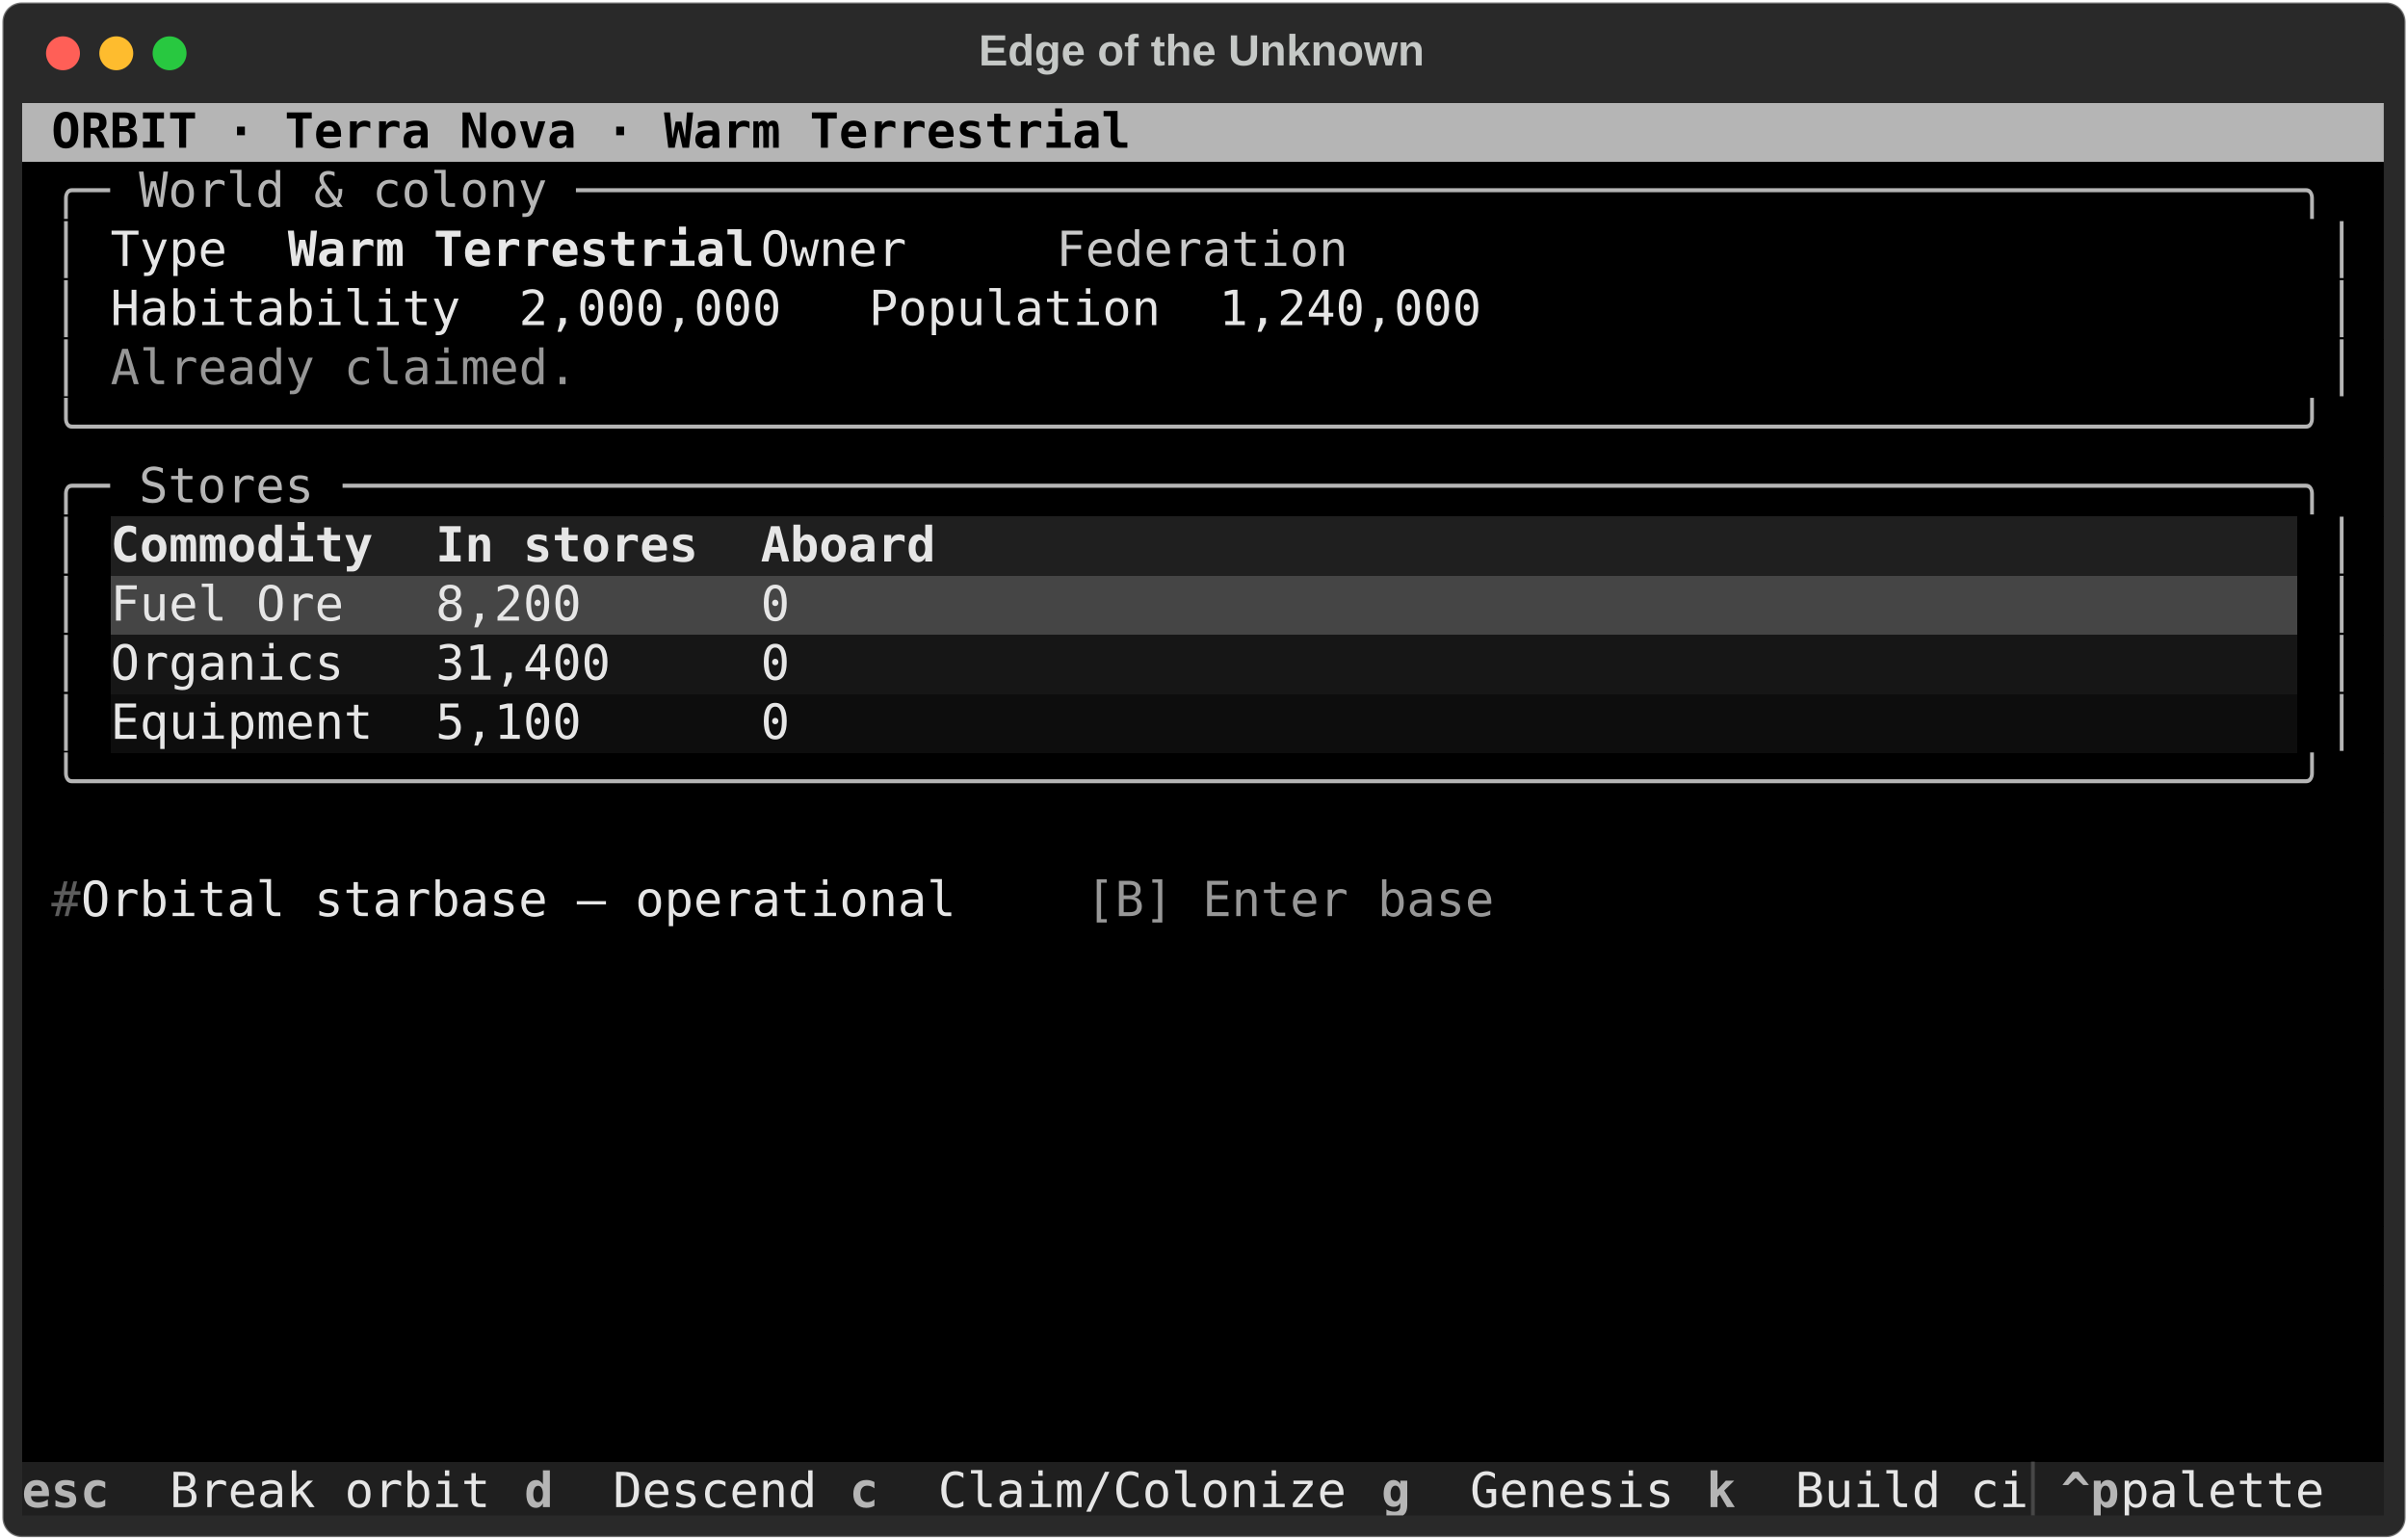
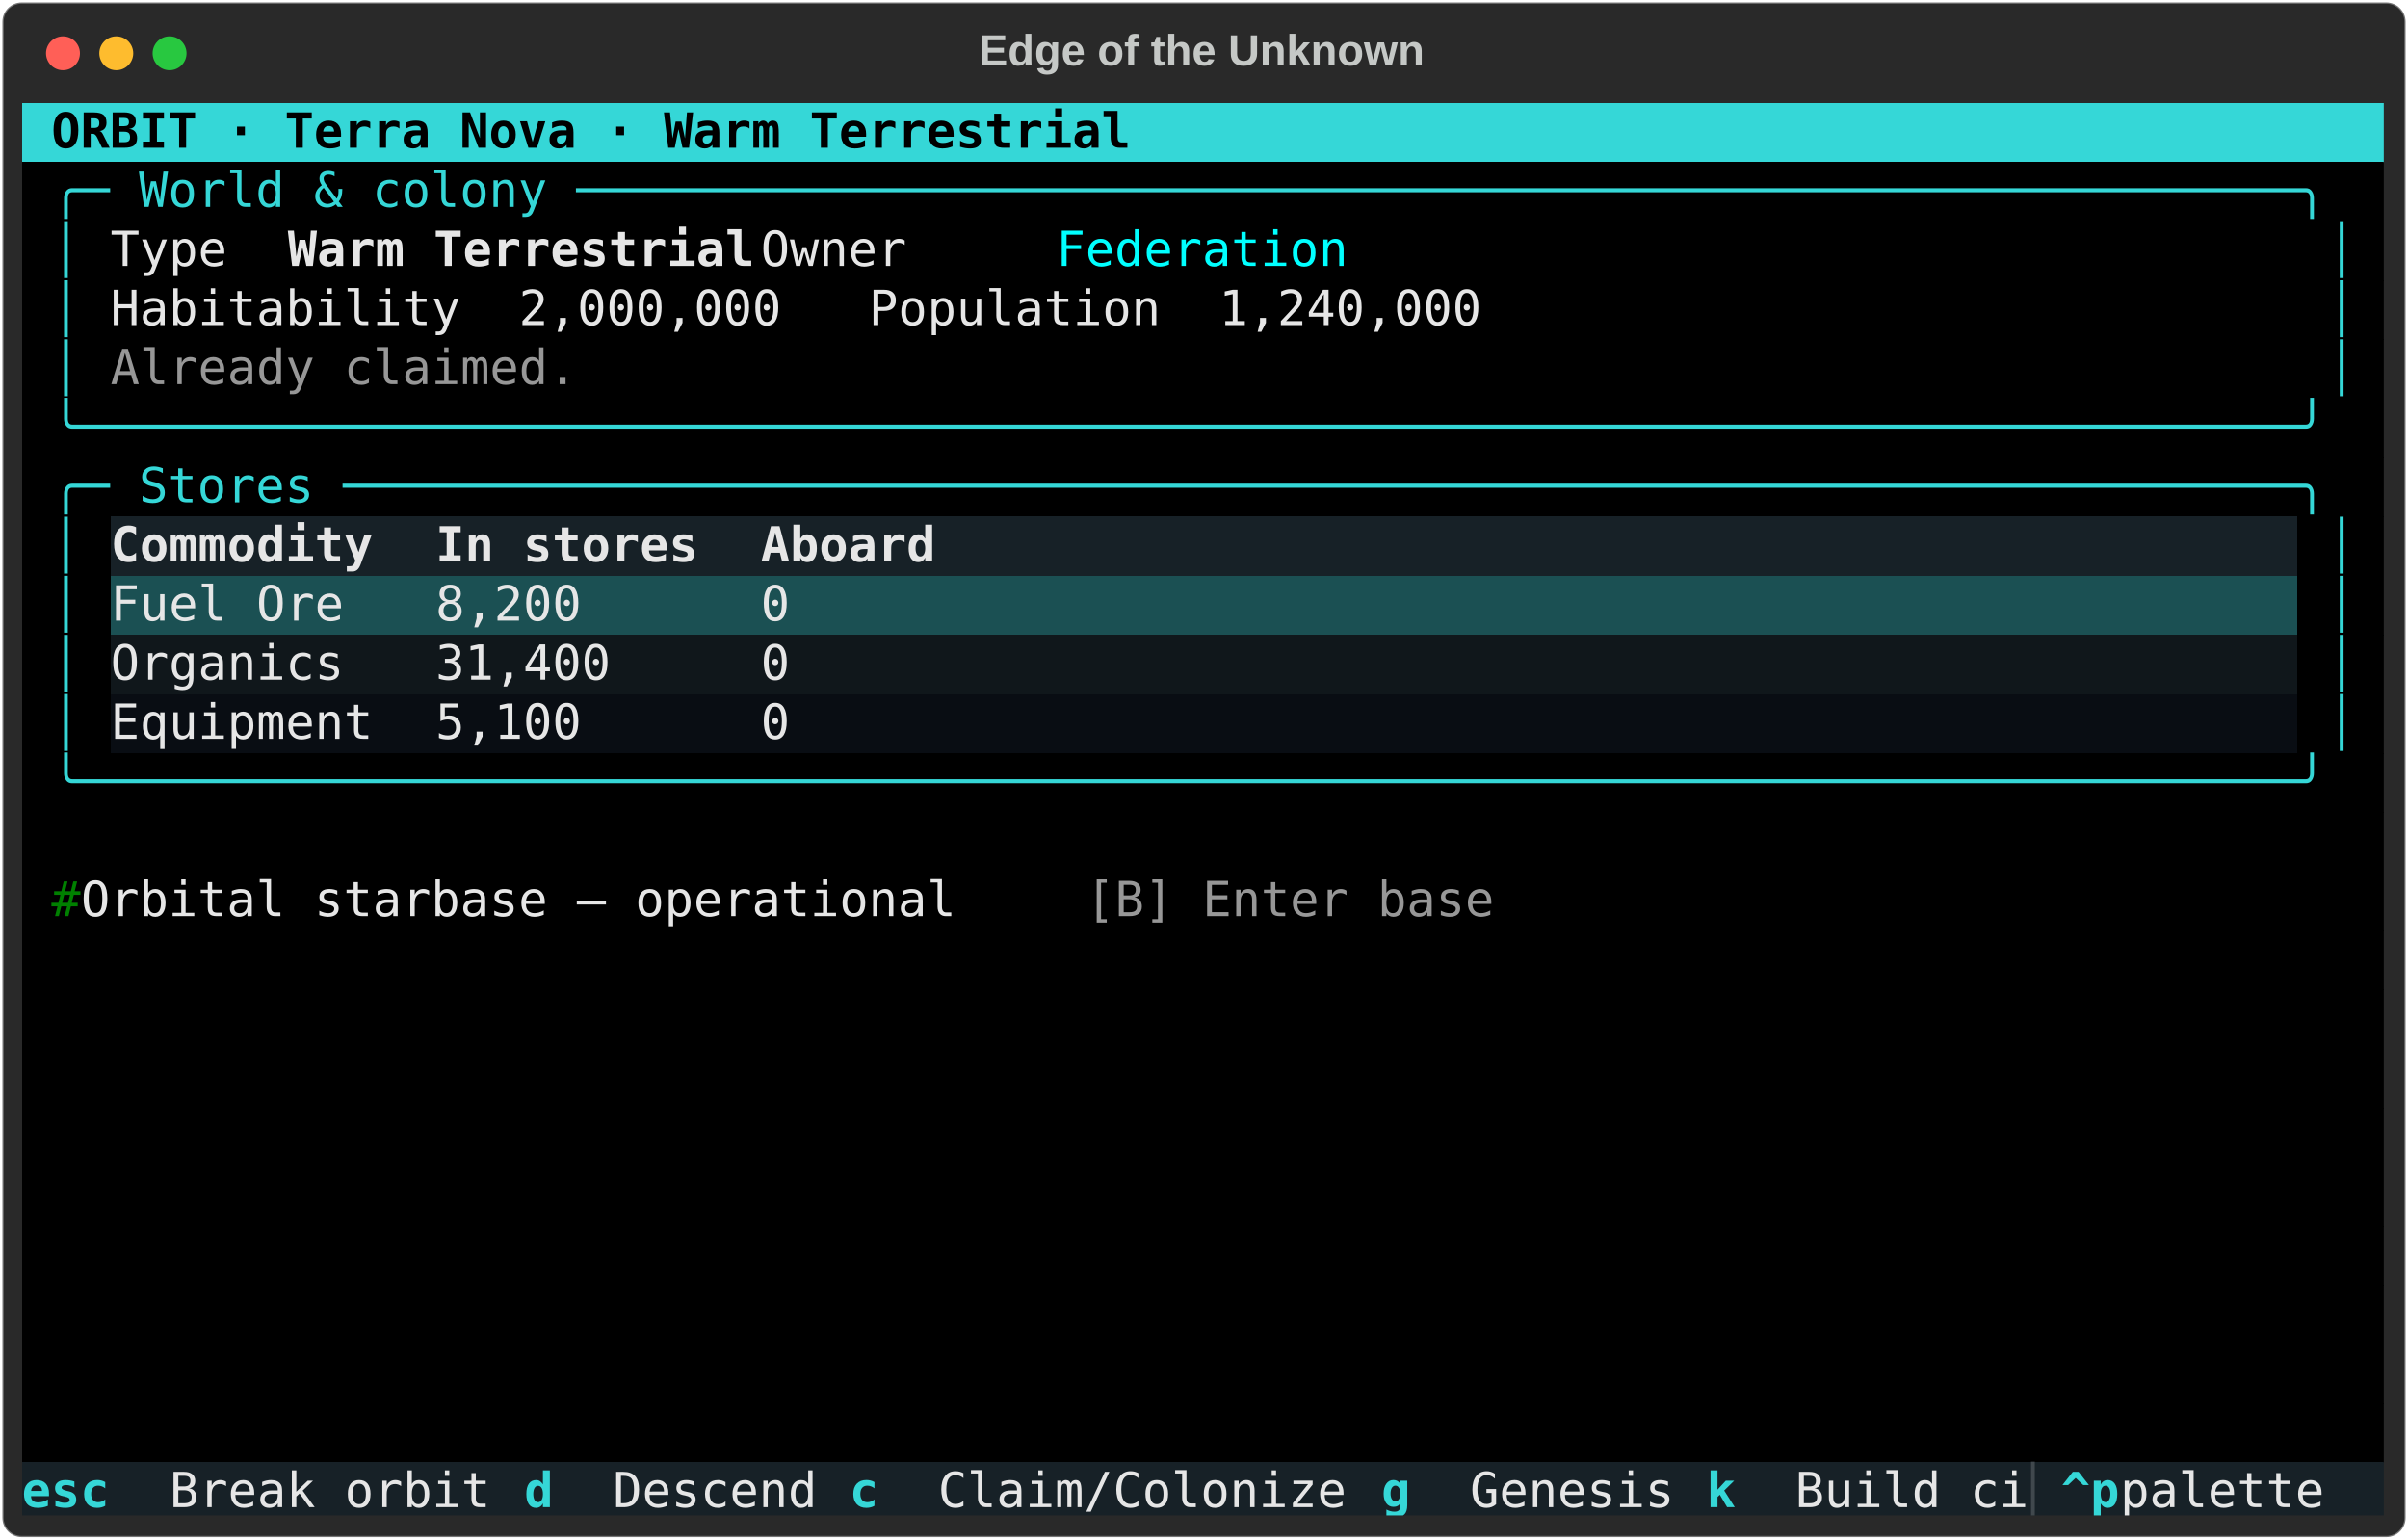
<svg xmlns="http://www.w3.org/2000/svg" class="rich-terminal" viewBox="0 0 994 635.6">
  <style>

    @font-face {
        font-family: "Fira Code";
        src: local("FiraCode-Regular"),
                url("https://cdnjs.cloudflare.com/ajax/libs/firacode/6.2.0/woff2/FiraCode-Regular.woff2") format("woff2"),
                url("https://cdnjs.cloudflare.com/ajax/libs/firacode/6.2.0/woff/FiraCode-Regular.woff") format("woff");
        font-style: normal;
        font-weight: 400;
    }
    @font-face {
        font-family: "Fira Code";
        src: local("FiraCode-Bold"),
                url("https://cdnjs.cloudflare.com/ajax/libs/firacode/6.2.0/woff2/FiraCode-Bold.woff2") format("woff2"),
                url("https://cdnjs.cloudflare.com/ajax/libs/firacode/6.2.0/woff/FiraCode-Bold.woff") format("woff");
        font-style: bold;
        font-weight: 700;
    }

    .terminal-matrix {
        font-family: Fira Code, monospace;
        font-size: 20px;
        line-height: 24.4px;
        font-variant-east-asian: full-width;
    }

    .terminal-title {
        font-size: 18px;
        font-weight: bold;
        font-family: arial;
    }

    .terminal-r1 { fill: #c5c8c6 }
.terminal-r2 { fill: #000000;font-weight: bold }
- .terminal-r3 { fill: #b5b5b5 }
+ .terminal-r3 { fill: #35d7d7 }
.terminal-r4 { fill: #e6e6e6 }
.terminal-r5 { fill: #e6e6e6;font-weight: bold }
- .terminal-r6 { fill: #c9c9c9 }
+ .terminal-r6 { fill: #00ffff }
.terminal-r7 { fill: #979797 }
- .terminal-r8 { fill: #5c5c5c }
- .terminal-r9 { fill: #b5b5b5;font-weight: bold }
- .terminal-r10 { fill: #474747 }
+ .terminal-r8 { fill: #008000 }
+ .terminal-r9 { fill: #35d7d7;font-weight: bold }
+ .terminal-r10 { fill: #40484d }
    </style>
  <defs>
    <clipPath id="terminal-clip-terminal">
      <rect x="0" y="0" width="975.0" height="584.6" />
    </clipPath>
    <clipPath id="terminal-line-0">
      <rect x="0" y="1.5" width="976" height="24.65" />
    </clipPath>
    <clipPath id="terminal-line-1">
      <rect x="0" y="25.9" width="976" height="24.65" />
    </clipPath>
    <clipPath id="terminal-line-2">
      <rect x="0" y="50.3" width="976" height="24.65" />
    </clipPath>
    <clipPath id="terminal-line-3">
      <rect x="0" y="74.7" width="976" height="24.65" />
    </clipPath>
    <clipPath id="terminal-line-4">
      <rect x="0" y="99.1" width="976" height="24.65" />
    </clipPath>
    <clipPath id="terminal-line-5">
      <rect x="0" y="123.5" width="976" height="24.65" />
    </clipPath>
    <clipPath id="terminal-line-6">
      <rect x="0" y="147.9" width="976" height="24.65" />
    </clipPath>
    <clipPath id="terminal-line-7">
      <rect x="0" y="172.3" width="976" height="24.65" />
    </clipPath>
    <clipPath id="terminal-line-8">
      <rect x="0" y="196.7" width="976" height="24.65" />
    </clipPath>
    <clipPath id="terminal-line-9">
      <rect x="0" y="221.1" width="976" height="24.65" />
    </clipPath>
    <clipPath id="terminal-line-10">
      <rect x="0" y="245.5" width="976" height="24.65" />
    </clipPath>
    <clipPath id="terminal-line-11">
      <rect x="0" y="269.9" width="976" height="24.65" />
    </clipPath>
    <clipPath id="terminal-line-12">
      <rect x="0" y="294.3" width="976" height="24.65" />
    </clipPath>
    <clipPath id="terminal-line-13">
      <rect x="0" y="318.7" width="976" height="24.65" />
    </clipPath>
    <clipPath id="terminal-line-14">
      <rect x="0" y="343.1" width="976" height="24.65" />
    </clipPath>
    <clipPath id="terminal-line-15">
      <rect x="0" y="367.5" width="976" height="24.65" />
    </clipPath>
    <clipPath id="terminal-line-16">
      <rect x="0" y="391.9" width="976" height="24.65" />
    </clipPath>
    <clipPath id="terminal-line-17">
      <rect x="0" y="416.3" width="976" height="24.65" />
    </clipPath>
    <clipPath id="terminal-line-18">
      <rect x="0" y="440.7" width="976" height="24.65" />
    </clipPath>
    <clipPath id="terminal-line-19">
      <rect x="0" y="465.1" width="976" height="24.65" />
    </clipPath>
    <clipPath id="terminal-line-20">
      <rect x="0" y="489.5" width="976" height="24.65" />
    </clipPath>
    <clipPath id="terminal-line-21">
      <rect x="0" y="513.9" width="976" height="24.65" />
    </clipPath>
    <clipPath id="terminal-line-22">
      <rect x="0" y="538.3" width="976" height="24.65" />
    </clipPath>
  </defs>
  <rect fill="#292929" stroke="rgba(255,255,255,0.35)" stroke-width="1" x="1" y="1" width="992" height="633.6" rx="8" />
  <text class="terminal-title" fill="#c5c8c6" text-anchor="middle" x="496" y="27">Edge of the Unknown</text>
  <g transform="translate(26,22)">
    <circle cx="0" cy="0" r="7" fill="#ff5f57" />
    <circle cx="22" cy="0" r="7" fill="#febc2e" />
    <circle cx="44" cy="0" r="7" fill="#28c840" />
  </g>
  <g transform="translate(9, 41)" clip-path="url(#terminal-clip-terminal)">
-     <rect fill="#b5b5b5" x="0" y="1.5" width="12.2" height="24.65" shape-rendering="crispEdges" />
-     <rect fill="#b5b5b5" x="12.2" y="1.5" width="451.4" height="24.65" shape-rendering="crispEdges" />
-     <rect fill="#b5b5b5" x="463.6" y="1.5" width="512.4" height="24.65" shape-rendering="crispEdges" />
+     <rect fill="#35d7d7" x="0" y="1.5" width="12.2" height="24.65" shape-rendering="crispEdges" />
+     <rect fill="#35d7d7" x="12.2" y="1.5" width="451.4" height="24.65" shape-rendering="crispEdges" />
+     <rect fill="#35d7d7" x="463.6" y="1.5" width="512.4" height="24.65" shape-rendering="crispEdges" />
    <rect fill="#000000" x="0" y="25.9" width="12.2" height="24.65" shape-rendering="crispEdges" />
    <rect fill="#000000" x="12.2" y="25.9" width="951.6" height="24.65" shape-rendering="crispEdges" />
    <rect fill="#000000" x="963.8" y="25.9" width="12.2" height="24.65" shape-rendering="crispEdges" />
    <rect fill="#000000" x="0" y="50.3" width="12.2" height="24.65" shape-rendering="crispEdges" />
    <rect fill="#000000" x="12.2" y="50.3" width="12.2" height="24.65" shape-rendering="crispEdges" />
    <rect fill="#000000" x="24.4" y="50.3" width="12.2" height="24.65" shape-rendering="crispEdges" />
    <rect fill="#000000" x="36.6" y="50.3" width="73.2" height="24.65" shape-rendering="crispEdges" />
    <rect fill="#000000" x="109.8" y="50.3" width="195.2" height="24.65" shape-rendering="crispEdges" />
    <rect fill="#000000" x="305" y="50.3" width="122" height="24.65" shape-rendering="crispEdges" />
    <rect fill="#000000" x="427" y="50.3" width="122" height="24.65" shape-rendering="crispEdges" />
    <rect fill="#000000" x="549" y="50.3" width="402.6" height="24.65" shape-rendering="crispEdges" />
    <rect fill="#000000" x="951.6" y="50.3" width="12.2" height="24.65" shape-rendering="crispEdges" />
    <rect fill="#000000" x="963.8" y="50.3" width="12.2" height="24.65" shape-rendering="crispEdges" />
    <rect fill="#000000" x="0" y="74.7" width="12.2" height="24.65" shape-rendering="crispEdges" />
    <rect fill="#000000" x="12.2" y="74.7" width="12.2" height="24.65" shape-rendering="crispEdges" />
    <rect fill="#000000" x="24.4" y="74.7" width="12.2" height="24.65" shape-rendering="crispEdges" />
    <rect fill="#000000" x="36.6" y="74.7" width="573.4" height="24.65" shape-rendering="crispEdges" />
    <rect fill="#000000" x="610" y="74.7" width="341.6" height="24.65" shape-rendering="crispEdges" />
    <rect fill="#000000" x="951.6" y="74.7" width="12.2" height="24.65" shape-rendering="crispEdges" />
    <rect fill="#000000" x="963.8" y="74.7" width="12.2" height="24.65" shape-rendering="crispEdges" />
    <rect fill="#000000" x="0" y="99.1" width="12.2" height="24.65" shape-rendering="crispEdges" />
    <rect fill="#000000" x="12.2" y="99.1" width="12.2" height="24.65" shape-rendering="crispEdges" />
    <rect fill="#000000" x="24.4" y="99.1" width="12.2" height="24.65" shape-rendering="crispEdges" />
    <rect fill="#000000" x="36.6" y="99.1" width="195.2" height="24.65" shape-rendering="crispEdges" />
    <rect fill="#000000" x="231.8" y="99.1" width="719.8" height="24.65" shape-rendering="crispEdges" />
    <rect fill="#000000" x="951.6" y="99.1" width="12.2" height="24.65" shape-rendering="crispEdges" />
    <rect fill="#000000" x="963.8" y="99.1" width="12.2" height="24.65" shape-rendering="crispEdges" />
    <rect fill="#000000" x="0" y="123.5" width="12.2" height="24.65" shape-rendering="crispEdges" />
    <rect fill="#000000" x="12.2" y="123.5" width="951.6" height="24.65" shape-rendering="crispEdges" />
    <rect fill="#000000" x="963.8" y="123.5" width="12.2" height="24.65" shape-rendering="crispEdges" />
    <rect fill="#000000" x="0" y="147.9" width="12.2" height="24.65" shape-rendering="crispEdges" />
    <rect fill="#000000" x="12.2" y="147.9" width="951.6" height="24.65" shape-rendering="crispEdges" />
    <rect fill="#000000" x="963.8" y="147.9" width="12.2" height="24.65" shape-rendering="crispEdges" />
    <rect fill="#000000" x="0" y="172.3" width="12.2" height="24.65" shape-rendering="crispEdges" />
    <rect fill="#000000" x="12.2" y="172.3" width="12.2" height="24.65" shape-rendering="crispEdges" />
    <rect fill="#000000" x="24.4" y="172.3" width="12.2" height="24.65" shape-rendering="crispEdges" />
-     <rect fill="#1f1f1f" x="36.6" y="172.3" width="134.2" height="24.65" shape-rendering="crispEdges" />
-     <rect fill="#1f1f1f" x="170.8" y="172.3" width="134.2" height="24.65" shape-rendering="crispEdges" />
-     <rect fill="#1f1f1f" x="305" y="172.3" width="97.6" height="24.65" shape-rendering="crispEdges" />
-     <rect fill="#1f1f1f" x="402.6" y="172.3" width="536.8" height="24.65" shape-rendering="crispEdges" />
+     <rect fill="#172127" x="36.6" y="172.3" width="134.2" height="24.65" shape-rendering="crispEdges" />
+     <rect fill="#172127" x="170.8" y="172.3" width="134.2" height="24.65" shape-rendering="crispEdges" />
+     <rect fill="#172127" x="305" y="172.3" width="97.6" height="24.65" shape-rendering="crispEdges" />
+     <rect fill="#172127" x="402.6" y="172.3" width="536.8" height="24.65" shape-rendering="crispEdges" />
    <rect fill="#000000" x="939.4" y="172.3" width="12.2" height="24.65" shape-rendering="crispEdges" />
    <rect fill="#000000" x="951.6" y="172.3" width="12.2" height="24.65" shape-rendering="crispEdges" />
    <rect fill="#000000" x="963.8" y="172.3" width="12.2" height="24.65" shape-rendering="crispEdges" />
    <rect fill="#000000" x="0" y="196.7" width="12.2" height="24.65" shape-rendering="crispEdges" />
    <rect fill="#000000" x="12.2" y="196.7" width="12.2" height="24.65" shape-rendering="crispEdges" />
    <rect fill="#000000" x="24.4" y="196.7" width="12.2" height="24.65" shape-rendering="crispEdges" />
-     <rect fill="#454545" x="36.6" y="196.7" width="134.2" height="24.65" shape-rendering="crispEdges" />
-     <rect fill="#454545" x="170.8" y="196.7" width="134.2" height="24.65" shape-rendering="crispEdges" />
-     <rect fill="#454545" x="305" y="196.7" width="97.6" height="24.65" shape-rendering="crispEdges" />
-     <rect fill="#454545" x="402.6" y="196.7" width="536.8" height="24.65" shape-rendering="crispEdges" />
+     <rect fill="#1b5053" x="36.6" y="196.7" width="134.2" height="24.65" shape-rendering="crispEdges" />
+     <rect fill="#1b5053" x="170.8" y="196.7" width="134.2" height="24.65" shape-rendering="crispEdges" />
+     <rect fill="#1b5053" x="305" y="196.7" width="97.6" height="24.65" shape-rendering="crispEdges" />
+     <rect fill="#1b5053" x="402.6" y="196.7" width="536.8" height="24.65" shape-rendering="crispEdges" />
    <rect fill="#000000" x="939.4" y="196.7" width="12.2" height="24.65" shape-rendering="crispEdges" />
    <rect fill="#000000" x="951.6" y="196.7" width="12.2" height="24.65" shape-rendering="crispEdges" />
    <rect fill="#000000" x="963.8" y="196.7" width="12.2" height="24.65" shape-rendering="crispEdges" />
    <rect fill="#000000" x="0" y="221.1" width="12.2" height="24.65" shape-rendering="crispEdges" />
    <rect fill="#000000" x="12.2" y="221.1" width="12.2" height="24.65" shape-rendering="crispEdges" />
    <rect fill="#000000" x="24.4" y="221.1" width="12.2" height="24.65" shape-rendering="crispEdges" />
-     <rect fill="#161616" x="36.6" y="221.1" width="134.2" height="24.65" shape-rendering="crispEdges" />
-     <rect fill="#161616" x="170.8" y="221.1" width="134.2" height="24.65" shape-rendering="crispEdges" />
-     <rect fill="#161616" x="305" y="221.1" width="97.6" height="24.65" shape-rendering="crispEdges" />
-     <rect fill="#161616" x="402.6" y="221.1" width="536.8" height="24.65" shape-rendering="crispEdges" />
+     <rect fill="#10171b" x="36.6" y="221.1" width="134.2" height="24.65" shape-rendering="crispEdges" />
+     <rect fill="#10171b" x="170.8" y="221.1" width="134.2" height="24.65" shape-rendering="crispEdges" />
+     <rect fill="#10171b" x="305" y="221.1" width="97.6" height="24.65" shape-rendering="crispEdges" />
+     <rect fill="#10171b" x="402.6" y="221.1" width="536.8" height="24.65" shape-rendering="crispEdges" />
    <rect fill="#000000" x="939.4" y="221.1" width="12.2" height="24.65" shape-rendering="crispEdges" />
    <rect fill="#000000" x="951.6" y="221.1" width="12.2" height="24.65" shape-rendering="crispEdges" />
    <rect fill="#000000" x="963.8" y="221.1" width="12.2" height="24.65" shape-rendering="crispEdges" />
    <rect fill="#000000" x="0" y="245.5" width="12.2" height="24.65" shape-rendering="crispEdges" />
    <rect fill="#000000" x="12.2" y="245.5" width="12.2" height="24.65" shape-rendering="crispEdges" />
    <rect fill="#000000" x="24.4" y="245.5" width="12.2" height="24.65" shape-rendering="crispEdges" />
-     <rect fill="#0d0d0d" x="36.6" y="245.5" width="134.2" height="24.65" shape-rendering="crispEdges" />
-     <rect fill="#0d0d0d" x="170.8" y="245.5" width="134.2" height="24.65" shape-rendering="crispEdges" />
-     <rect fill="#0d0d0d" x="305" y="245.5" width="97.6" height="24.65" shape-rendering="crispEdges" />
-     <rect fill="#0d0d0d" x="402.6" y="245.5" width="536.8" height="24.65" shape-rendering="crispEdges" />
+     <rect fill="#090d13" x="36.6" y="245.5" width="134.2" height="24.65" shape-rendering="crispEdges" />
+     <rect fill="#090d13" x="170.8" y="245.5" width="134.2" height="24.65" shape-rendering="crispEdges" />
+     <rect fill="#090d13" x="305" y="245.5" width="97.6" height="24.65" shape-rendering="crispEdges" />
+     <rect fill="#090d13" x="402.6" y="245.5" width="536.8" height="24.65" shape-rendering="crispEdges" />
    <rect fill="#000000" x="939.4" y="245.5" width="12.2" height="24.65" shape-rendering="crispEdges" />
    <rect fill="#000000" x="951.6" y="245.5" width="12.2" height="24.65" shape-rendering="crispEdges" />
    <rect fill="#000000" x="963.8" y="245.5" width="12.2" height="24.65" shape-rendering="crispEdges" />
    <rect fill="#000000" x="0" y="269.9" width="12.2" height="24.65" shape-rendering="crispEdges" />
    <rect fill="#000000" x="12.2" y="269.9" width="951.6" height="24.65" shape-rendering="crispEdges" />
    <rect fill="#000000" x="963.8" y="269.9" width="12.2" height="24.65" shape-rendering="crispEdges" />
    <rect fill="#000000" x="0" y="294.3" width="976" height="24.65" shape-rendering="crispEdges" />
    <rect fill="#000000" x="0" y="318.7" width="12.2" height="24.65" shape-rendering="crispEdges" />
    <rect fill="#000000" x="12.2" y="318.7" width="12.2" height="24.65" shape-rendering="crispEdges" />
    <rect fill="#000000" x="24.4" y="318.7" width="414.8" height="24.65" shape-rendering="crispEdges" />
    <rect fill="#000000" x="439.2" y="318.7" width="170.8" height="24.65" shape-rendering="crispEdges" />
    <rect fill="#000000" x="610" y="318.7" width="366" height="24.65" shape-rendering="crispEdges" />
    <rect fill="#000000" x="0" y="343.1" width="976" height="24.65" shape-rendering="crispEdges" />
    <rect fill="#000000" x="0" y="367.5" width="976" height="24.65" shape-rendering="crispEdges" />
    <rect fill="#000000" x="0" y="391.9" width="976" height="24.65" shape-rendering="crispEdges" />
    <rect fill="#000000" x="0" y="416.3" width="976" height="24.65" shape-rendering="crispEdges" />
    <rect fill="#000000" x="0" y="440.7" width="976" height="24.65" shape-rendering="crispEdges" />
    <rect fill="#000000" x="0" y="465.1" width="976" height="24.65" shape-rendering="crispEdges" />
    <rect fill="#000000" x="0" y="489.5" width="976" height="24.65" shape-rendering="crispEdges" />
    <rect fill="#000000" x="0" y="513.9" width="976" height="24.65" shape-rendering="crispEdges" />
    <rect fill="#000000" x="0" y="538.3" width="976" height="24.65" shape-rendering="crispEdges" />
-     <rect fill="#1f1f1f" x="0" y="562.7" width="61" height="24.65" shape-rendering="crispEdges" />
-     <rect fill="#1f1f1f" x="61" y="562.7" width="146.4" height="24.65" shape-rendering="crispEdges" />
-     <rect fill="#1f1f1f" x="207.4" y="562.7" width="36.6" height="24.65" shape-rendering="crispEdges" />
-     <rect fill="#1f1f1f" x="244" y="562.7" width="97.6" height="24.65" shape-rendering="crispEdges" />
-     <rect fill="#1f1f1f" x="341.6" y="562.7" width="36.6" height="24.65" shape-rendering="crispEdges" />
-     <rect fill="#1f1f1f" x="378.2" y="562.7" width="183" height="24.65" shape-rendering="crispEdges" />
-     <rect fill="#1f1f1f" x="561.2" y="562.7" width="36.6" height="24.65" shape-rendering="crispEdges" />
-     <rect fill="#1f1f1f" x="597.8" y="562.7" width="97.6" height="24.65" shape-rendering="crispEdges" />
-     <rect fill="#1f1f1f" x="695.4" y="562.7" width="36.6" height="24.65" shape-rendering="crispEdges" />
-     <rect fill="#1f1f1f" x="732" y="562.7" width="97.6" height="24.65" shape-rendering="crispEdges" />
-     <rect fill="#1f1f1f" x="829.6" y="562.7" width="12.2" height="24.65" shape-rendering="crispEdges" />
-     <rect fill="#1f1f1f" x="841.8" y="562.7" width="24.4" height="24.65" shape-rendering="crispEdges" />
-     <rect fill="#1f1f1f" x="866.2" y="562.7" width="97.6" height="24.65" shape-rendering="crispEdges" />
-     <rect fill="#1f1f1f" x="963.8" y="562.7" width="12.2" height="24.65" shape-rendering="crispEdges" />
+     <rect fill="#172127" x="0" y="562.7" width="61" height="24.65" shape-rendering="crispEdges" />
+     <rect fill="#172127" x="61" y="562.7" width="146.4" height="24.65" shape-rendering="crispEdges" />
+     <rect fill="#172127" x="207.4" y="562.7" width="36.6" height="24.65" shape-rendering="crispEdges" />
+     <rect fill="#172127" x="244" y="562.7" width="97.6" height="24.65" shape-rendering="crispEdges" />
+     <rect fill="#172127" x="341.6" y="562.7" width="36.6" height="24.65" shape-rendering="crispEdges" />
+     <rect fill="#172127" x="378.2" y="562.7" width="183" height="24.65" shape-rendering="crispEdges" />
+     <rect fill="#172127" x="561.2" y="562.7" width="36.6" height="24.65" shape-rendering="crispEdges" />
+     <rect fill="#172127" x="597.8" y="562.7" width="97.6" height="24.65" shape-rendering="crispEdges" />
+     <rect fill="#172127" x="695.4" y="562.7" width="36.6" height="24.65" shape-rendering="crispEdges" />
+     <rect fill="#172127" x="732" y="562.7" width="97.6" height="24.65" shape-rendering="crispEdges" />
+     <rect fill="#172127" x="829.6" y="562.7" width="12.2" height="24.65" shape-rendering="crispEdges" />
+     <rect fill="#172127" x="841.8" y="562.7" width="24.4" height="24.65" shape-rendering="crispEdges" />
+     <rect fill="#172127" x="866.2" y="562.7" width="97.6" height="24.65" shape-rendering="crispEdges" />
+     <rect fill="#172127" x="963.8" y="562.7" width="12.2" height="24.65" shape-rendering="crispEdges" />
    <g class="terminal-matrix">
      <text class="terminal-r2" x="12.2" y="20" textLength="451.4" clip-path="url(#terminal-line-0)">ORBIT · Terra Nova · Warm Terrestrial</text>
      <text class="terminal-r1" x="976" y="20" textLength="12.2" clip-path="url(#terminal-line-0)">
</text>
      <text class="terminal-r3" x="12.2" y="44.4" textLength="951.6" clip-path="url(#terminal-line-1)">╭─ World &amp; colony ───────────────────────────────────────────────────────────╮</text>
      <text class="terminal-r1" x="976" y="44.4" textLength="12.2" clip-path="url(#terminal-line-1)">
</text>
      <text class="terminal-r3" x="12.2" y="68.8" textLength="12.2" clip-path="url(#terminal-line-2)">│</text>
      <text class="terminal-r4" x="36.6" y="68.8" textLength="73.2" clip-path="url(#terminal-line-2)">Type  </text>
      <text class="terminal-r5" x="109.8" y="68.8" textLength="195.2" clip-path="url(#terminal-line-2)">Warm Terrestrial</text>
      <text class="terminal-r4" x="305" y="68.8" textLength="122" clip-path="url(#terminal-line-2)">   Owner  </text>
      <text class="terminal-r6" x="427" y="68.8" textLength="122" clip-path="url(#terminal-line-2)">Federation</text>
      <text class="terminal-r3" x="951.6" y="68.8" textLength="12.2" clip-path="url(#terminal-line-2)">│</text>
      <text class="terminal-r1" x="976" y="68.8" textLength="12.2" clip-path="url(#terminal-line-2)">
</text>
      <text class="terminal-r3" x="12.2" y="93.2" textLength="12.2" clip-path="url(#terminal-line-3)">│</text>
      <text class="terminal-r4" x="36.6" y="93.2" textLength="573.4" clip-path="url(#terminal-line-3)">Habitability  2,000,000   Population  1,240,000</text>
      <text class="terminal-r3" x="951.6" y="93.2" textLength="12.2" clip-path="url(#terminal-line-3)">│</text>
      <text class="terminal-r1" x="976" y="93.2" textLength="12.2" clip-path="url(#terminal-line-3)">
</text>
      <text class="terminal-r3" x="12.2" y="117.6" textLength="12.2" clip-path="url(#terminal-line-4)">│</text>
      <text class="terminal-r7" x="36.6" y="117.6" textLength="195.2" clip-path="url(#terminal-line-4)">Already claimed.</text>
      <text class="terminal-r3" x="951.6" y="117.6" textLength="12.2" clip-path="url(#terminal-line-4)">│</text>
      <text class="terminal-r1" x="976" y="117.6" textLength="12.2" clip-path="url(#terminal-line-4)">
</text>
      <text class="terminal-r3" x="12.2" y="142" textLength="951.6" clip-path="url(#terminal-line-5)">╰────────────────────────────────────────────────────────────────────────────╯</text>
      <text class="terminal-r1" x="976" y="142" textLength="12.2" clip-path="url(#terminal-line-5)">
</text>
      <text class="terminal-r3" x="12.2" y="166.4" textLength="951.6" clip-path="url(#terminal-line-6)">╭─ Stores ───────────────────────────────────────────────────────────────────╮</text>
      <text class="terminal-r1" x="976" y="166.4" textLength="12.2" clip-path="url(#terminal-line-6)">
</text>
      <text class="terminal-r3" x="12.2" y="190.8" textLength="12.2" clip-path="url(#terminal-line-7)">│</text>
      <text class="terminal-r5" x="36.6" y="190.8" textLength="134.2" clip-path="url(#terminal-line-7)"> Commodity </text>
      <text class="terminal-r5" x="170.8" y="190.8" textLength="134.2" clip-path="url(#terminal-line-7)"> In stores </text>
      <text class="terminal-r5" x="305" y="190.8" textLength="97.6" clip-path="url(#terminal-line-7)"> Aboard </text>
      <text class="terminal-r3" x="951.6" y="190.8" textLength="12.2" clip-path="url(#terminal-line-7)">│</text>
      <text class="terminal-r1" x="976" y="190.8" textLength="12.2" clip-path="url(#terminal-line-7)">
</text>
      <text class="terminal-r3" x="12.2" y="215.2" textLength="12.2" clip-path="url(#terminal-line-8)">│</text>
      <text class="terminal-r4" x="36.6" y="215.2" textLength="134.2" clip-path="url(#terminal-line-8)"> Fuel Ore  </text>
      <text class="terminal-r4" x="170.8" y="215.2" textLength="134.2" clip-path="url(#terminal-line-8)"> 8,200     </text>
      <text class="terminal-r4" x="305" y="215.2" textLength="97.6" clip-path="url(#terminal-line-8)"> 0      </text>
      <text class="terminal-r3" x="951.6" y="215.2" textLength="12.2" clip-path="url(#terminal-line-8)">│</text>
      <text class="terminal-r1" x="976" y="215.2" textLength="12.2" clip-path="url(#terminal-line-8)">
</text>
      <text class="terminal-r3" x="12.2" y="239.6" textLength="12.2" clip-path="url(#terminal-line-9)">│</text>
      <text class="terminal-r4" x="36.6" y="239.6" textLength="134.2" clip-path="url(#terminal-line-9)"> Organics  </text>
      <text class="terminal-r4" x="170.8" y="239.6" textLength="134.2" clip-path="url(#terminal-line-9)"> 31,400    </text>
      <text class="terminal-r4" x="305" y="239.6" textLength="97.6" clip-path="url(#terminal-line-9)"> 0      </text>
      <text class="terminal-r3" x="951.6" y="239.6" textLength="12.2" clip-path="url(#terminal-line-9)">│</text>
      <text class="terminal-r1" x="976" y="239.6" textLength="12.2" clip-path="url(#terminal-line-9)">
</text>
      <text class="terminal-r3" x="12.2" y="264" textLength="12.2" clip-path="url(#terminal-line-10)">│</text>
      <text class="terminal-r4" x="36.6" y="264" textLength="134.2" clip-path="url(#terminal-line-10)"> Equipment </text>
      <text class="terminal-r4" x="170.8" y="264" textLength="134.2" clip-path="url(#terminal-line-10)"> 5,100     </text>
      <text class="terminal-r4" x="305" y="264" textLength="97.6" clip-path="url(#terminal-line-10)"> 0      </text>
      <text class="terminal-r3" x="951.6" y="264" textLength="12.2" clip-path="url(#terminal-line-10)">│</text>
      <text class="terminal-r1" x="976" y="264" textLength="12.2" clip-path="url(#terminal-line-10)">
</text>
      <text class="terminal-r3" x="12.2" y="288.4" textLength="951.6" clip-path="url(#terminal-line-11)">╰────────────────────────────────────────────────────────────────────────────╯</text>
      <text class="terminal-r1" x="976" y="288.4" textLength="12.2" clip-path="url(#terminal-line-11)">
</text>
      <text class="terminal-r1" x="976" y="312.8" textLength="12.2" clip-path="url(#terminal-line-12)">
</text>
      <text class="terminal-r8" x="12.2" y="337.2" textLength="12.2" clip-path="url(#terminal-line-13)">#</text>
      <text class="terminal-r4" x="24.4" y="337.2" textLength="414.8" clip-path="url(#terminal-line-13)"> Orbital starbase — operational   </text>
      <text class="terminal-r7" x="439.2" y="337.2" textLength="170.8" clip-path="url(#terminal-line-13)">[B] Enter base</text>
      <text class="terminal-r1" x="976" y="337.2" textLength="12.2" clip-path="url(#terminal-line-13)">
</text>
      <text class="terminal-r1" x="976" y="361.6" textLength="12.2" clip-path="url(#terminal-line-14)">
</text>
      <text class="terminal-r1" x="976" y="386" textLength="12.2" clip-path="url(#terminal-line-15)">
</text>
      <text class="terminal-r1" x="976" y="410.4" textLength="12.2" clip-path="url(#terminal-line-16)">
</text>
      <text class="terminal-r1" x="976" y="434.8" textLength="12.2" clip-path="url(#terminal-line-17)">
</text>
      <text class="terminal-r1" x="976" y="459.2" textLength="12.2" clip-path="url(#terminal-line-18)">
</text>
      <text class="terminal-r1" x="976" y="483.6" textLength="12.2" clip-path="url(#terminal-line-19)">
</text>
      <text class="terminal-r1" x="976" y="508" textLength="12.2" clip-path="url(#terminal-line-20)">
</text>
      <text class="terminal-r1" x="976" y="532.4" textLength="12.2" clip-path="url(#terminal-line-21)">
</text>
      <text class="terminal-r1" x="976" y="556.8" textLength="12.2" clip-path="url(#terminal-line-22)">
</text>
      <text class="terminal-r9" x="0" y="581.2" textLength="61" clip-path="url(#terminal-line-23)"> esc </text>
      <text class="terminal-r4" x="61" y="581.2" textLength="146.4" clip-path="url(#terminal-line-23)">Break orbit </text>
      <text class="terminal-r9" x="207.4" y="581.2" textLength="36.6" clip-path="url(#terminal-line-23)"> d </text>
      <text class="terminal-r4" x="244" y="581.2" textLength="97.6" clip-path="url(#terminal-line-23)">Descend </text>
      <text class="terminal-r9" x="341.6" y="581.2" textLength="36.6" clip-path="url(#terminal-line-23)"> c </text>
      <text class="terminal-r4" x="378.2" y="581.2" textLength="183" clip-path="url(#terminal-line-23)">Claim/Colonize </text>
      <text class="terminal-r9" x="561.2" y="581.2" textLength="36.6" clip-path="url(#terminal-line-23)"> g </text>
      <text class="terminal-r4" x="597.8" y="581.2" textLength="97.6" clip-path="url(#terminal-line-23)">Genesis </text>
      <text class="terminal-r9" x="695.4" y="581.2" textLength="36.6" clip-path="url(#terminal-line-23)"> k </text>
      <text class="terminal-r4" x="732" y="581.2" textLength="97.6" clip-path="url(#terminal-line-23)">Build ci</text>
      <text class="terminal-r10" x="829.6" y="581.2" textLength="12.2" clip-path="url(#terminal-line-23)">▏</text>
      <text class="terminal-r9" x="841.8" y="581.2" textLength="24.4" clip-path="url(#terminal-line-23)">^p</text>
      <text class="terminal-r4" x="866.2" y="581.2" textLength="97.6" clip-path="url(#terminal-line-23)"> palette</text>
    </g>
  </g>
</svg>
